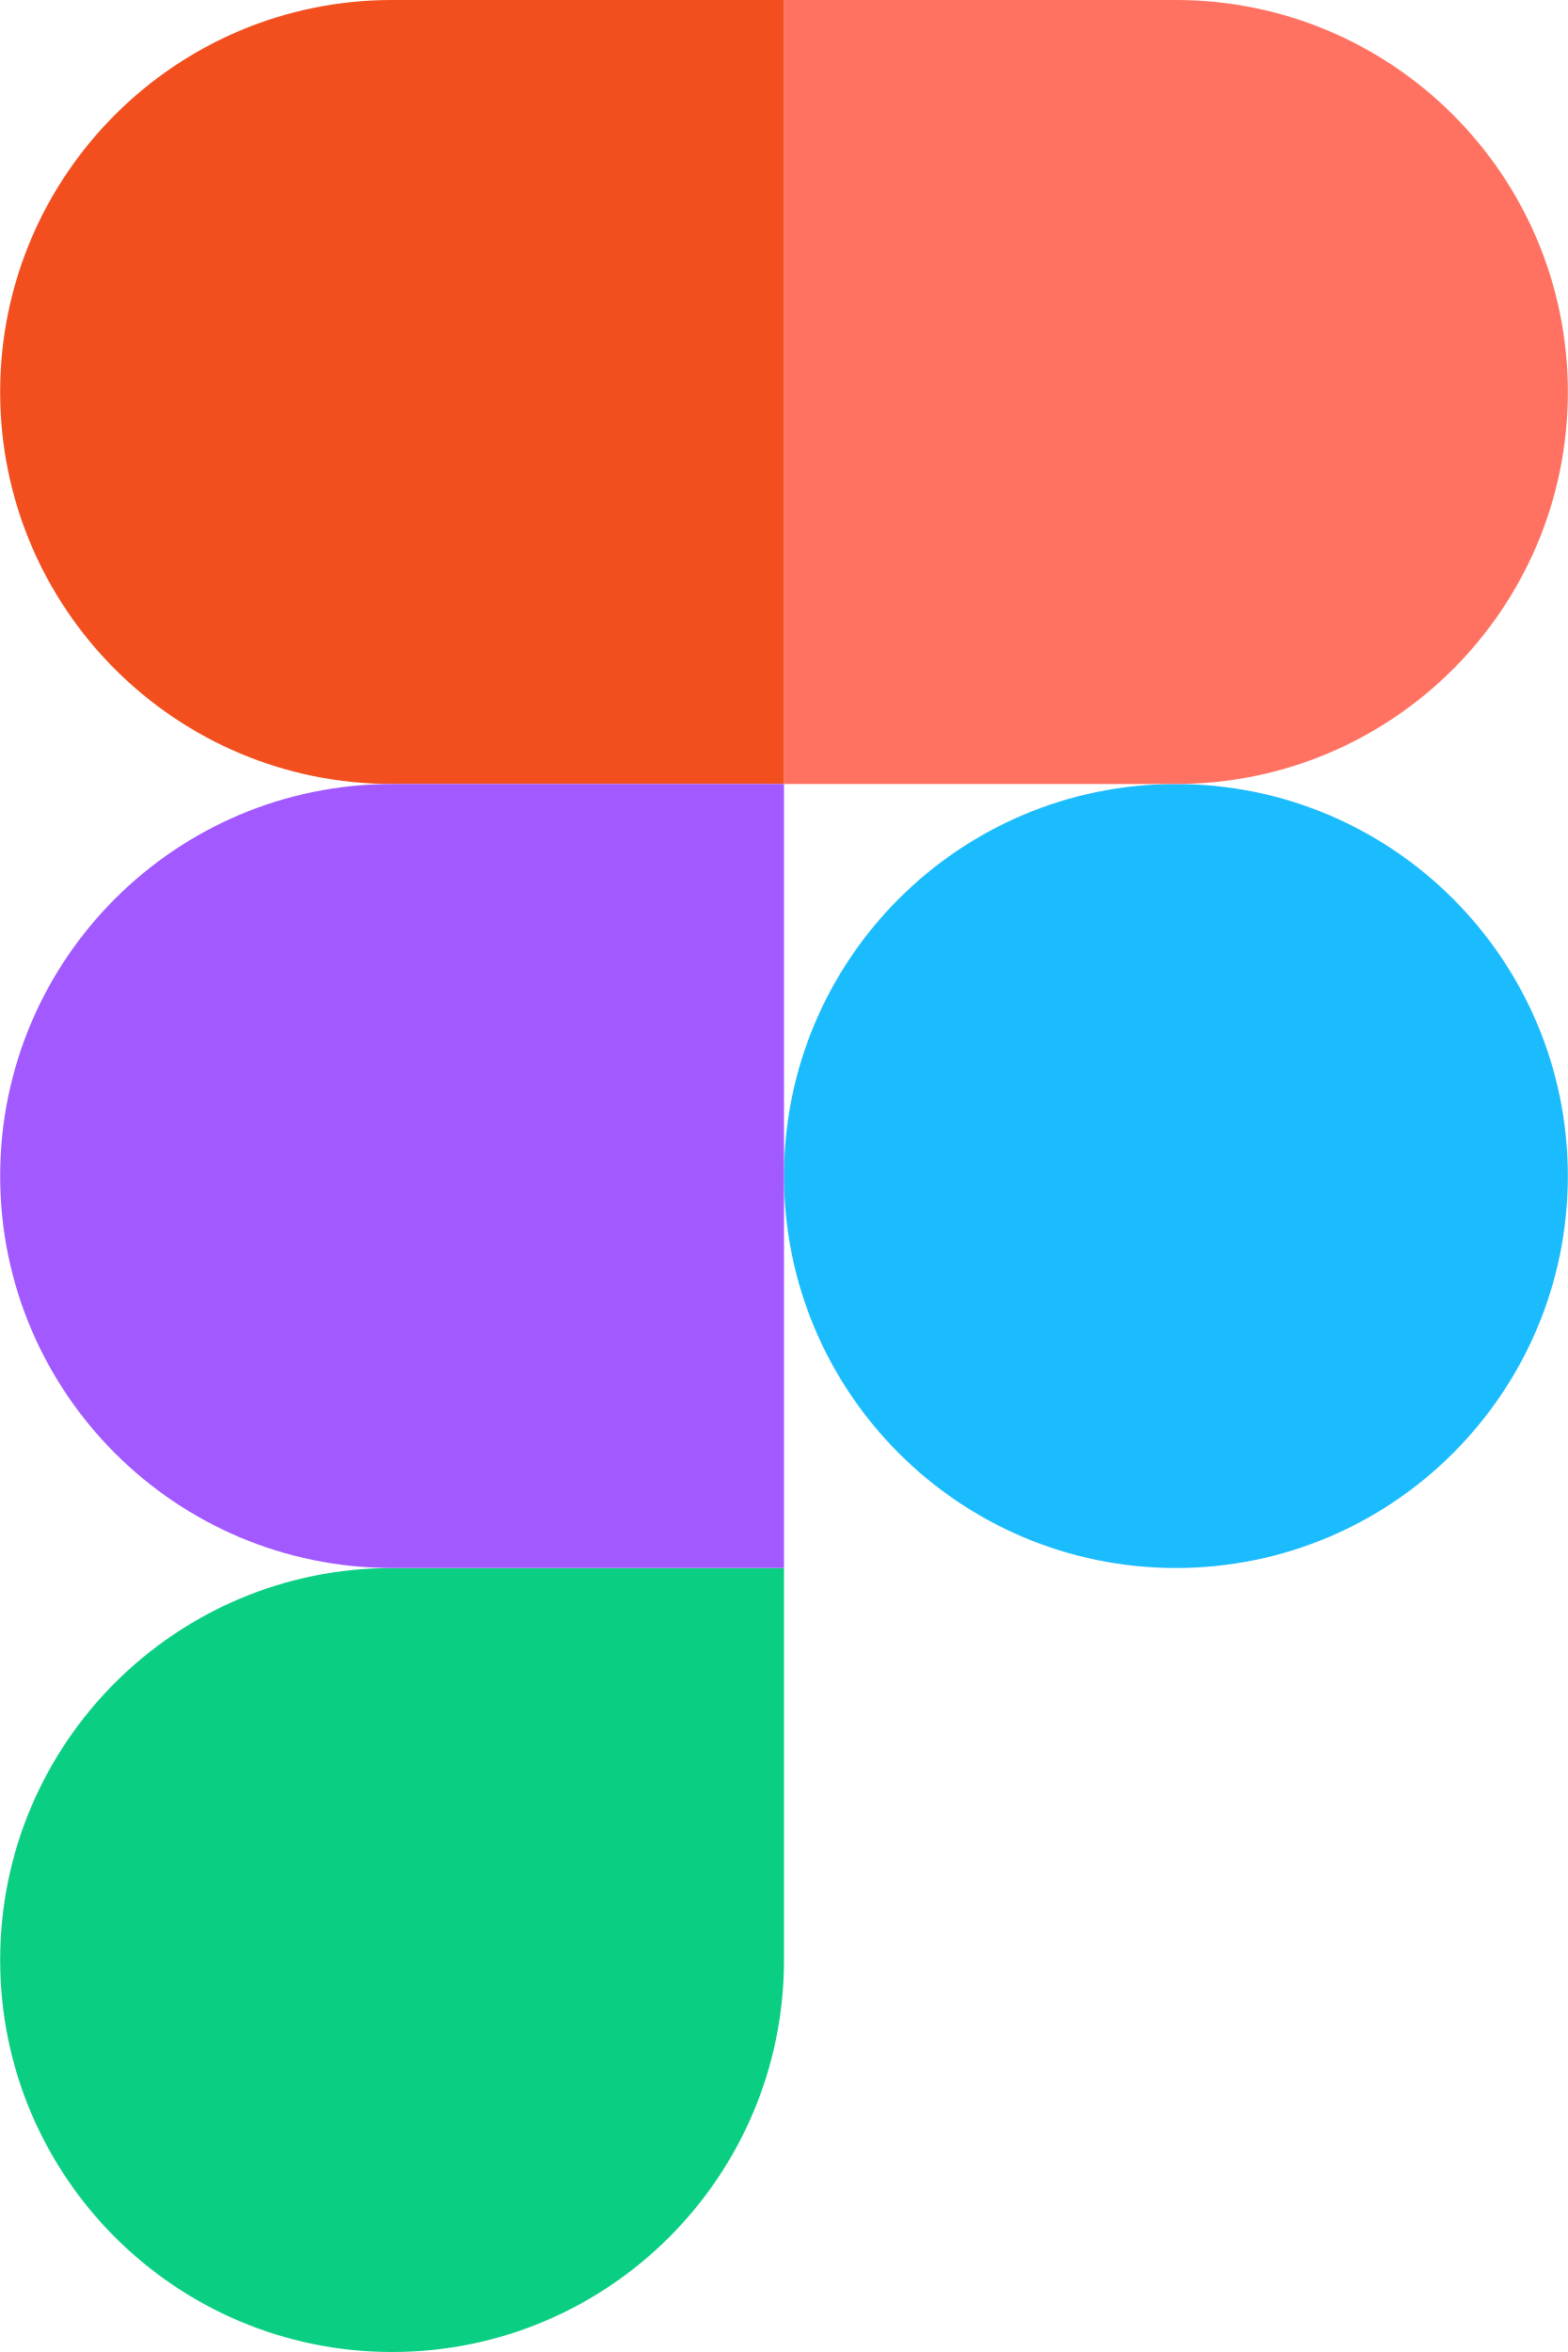
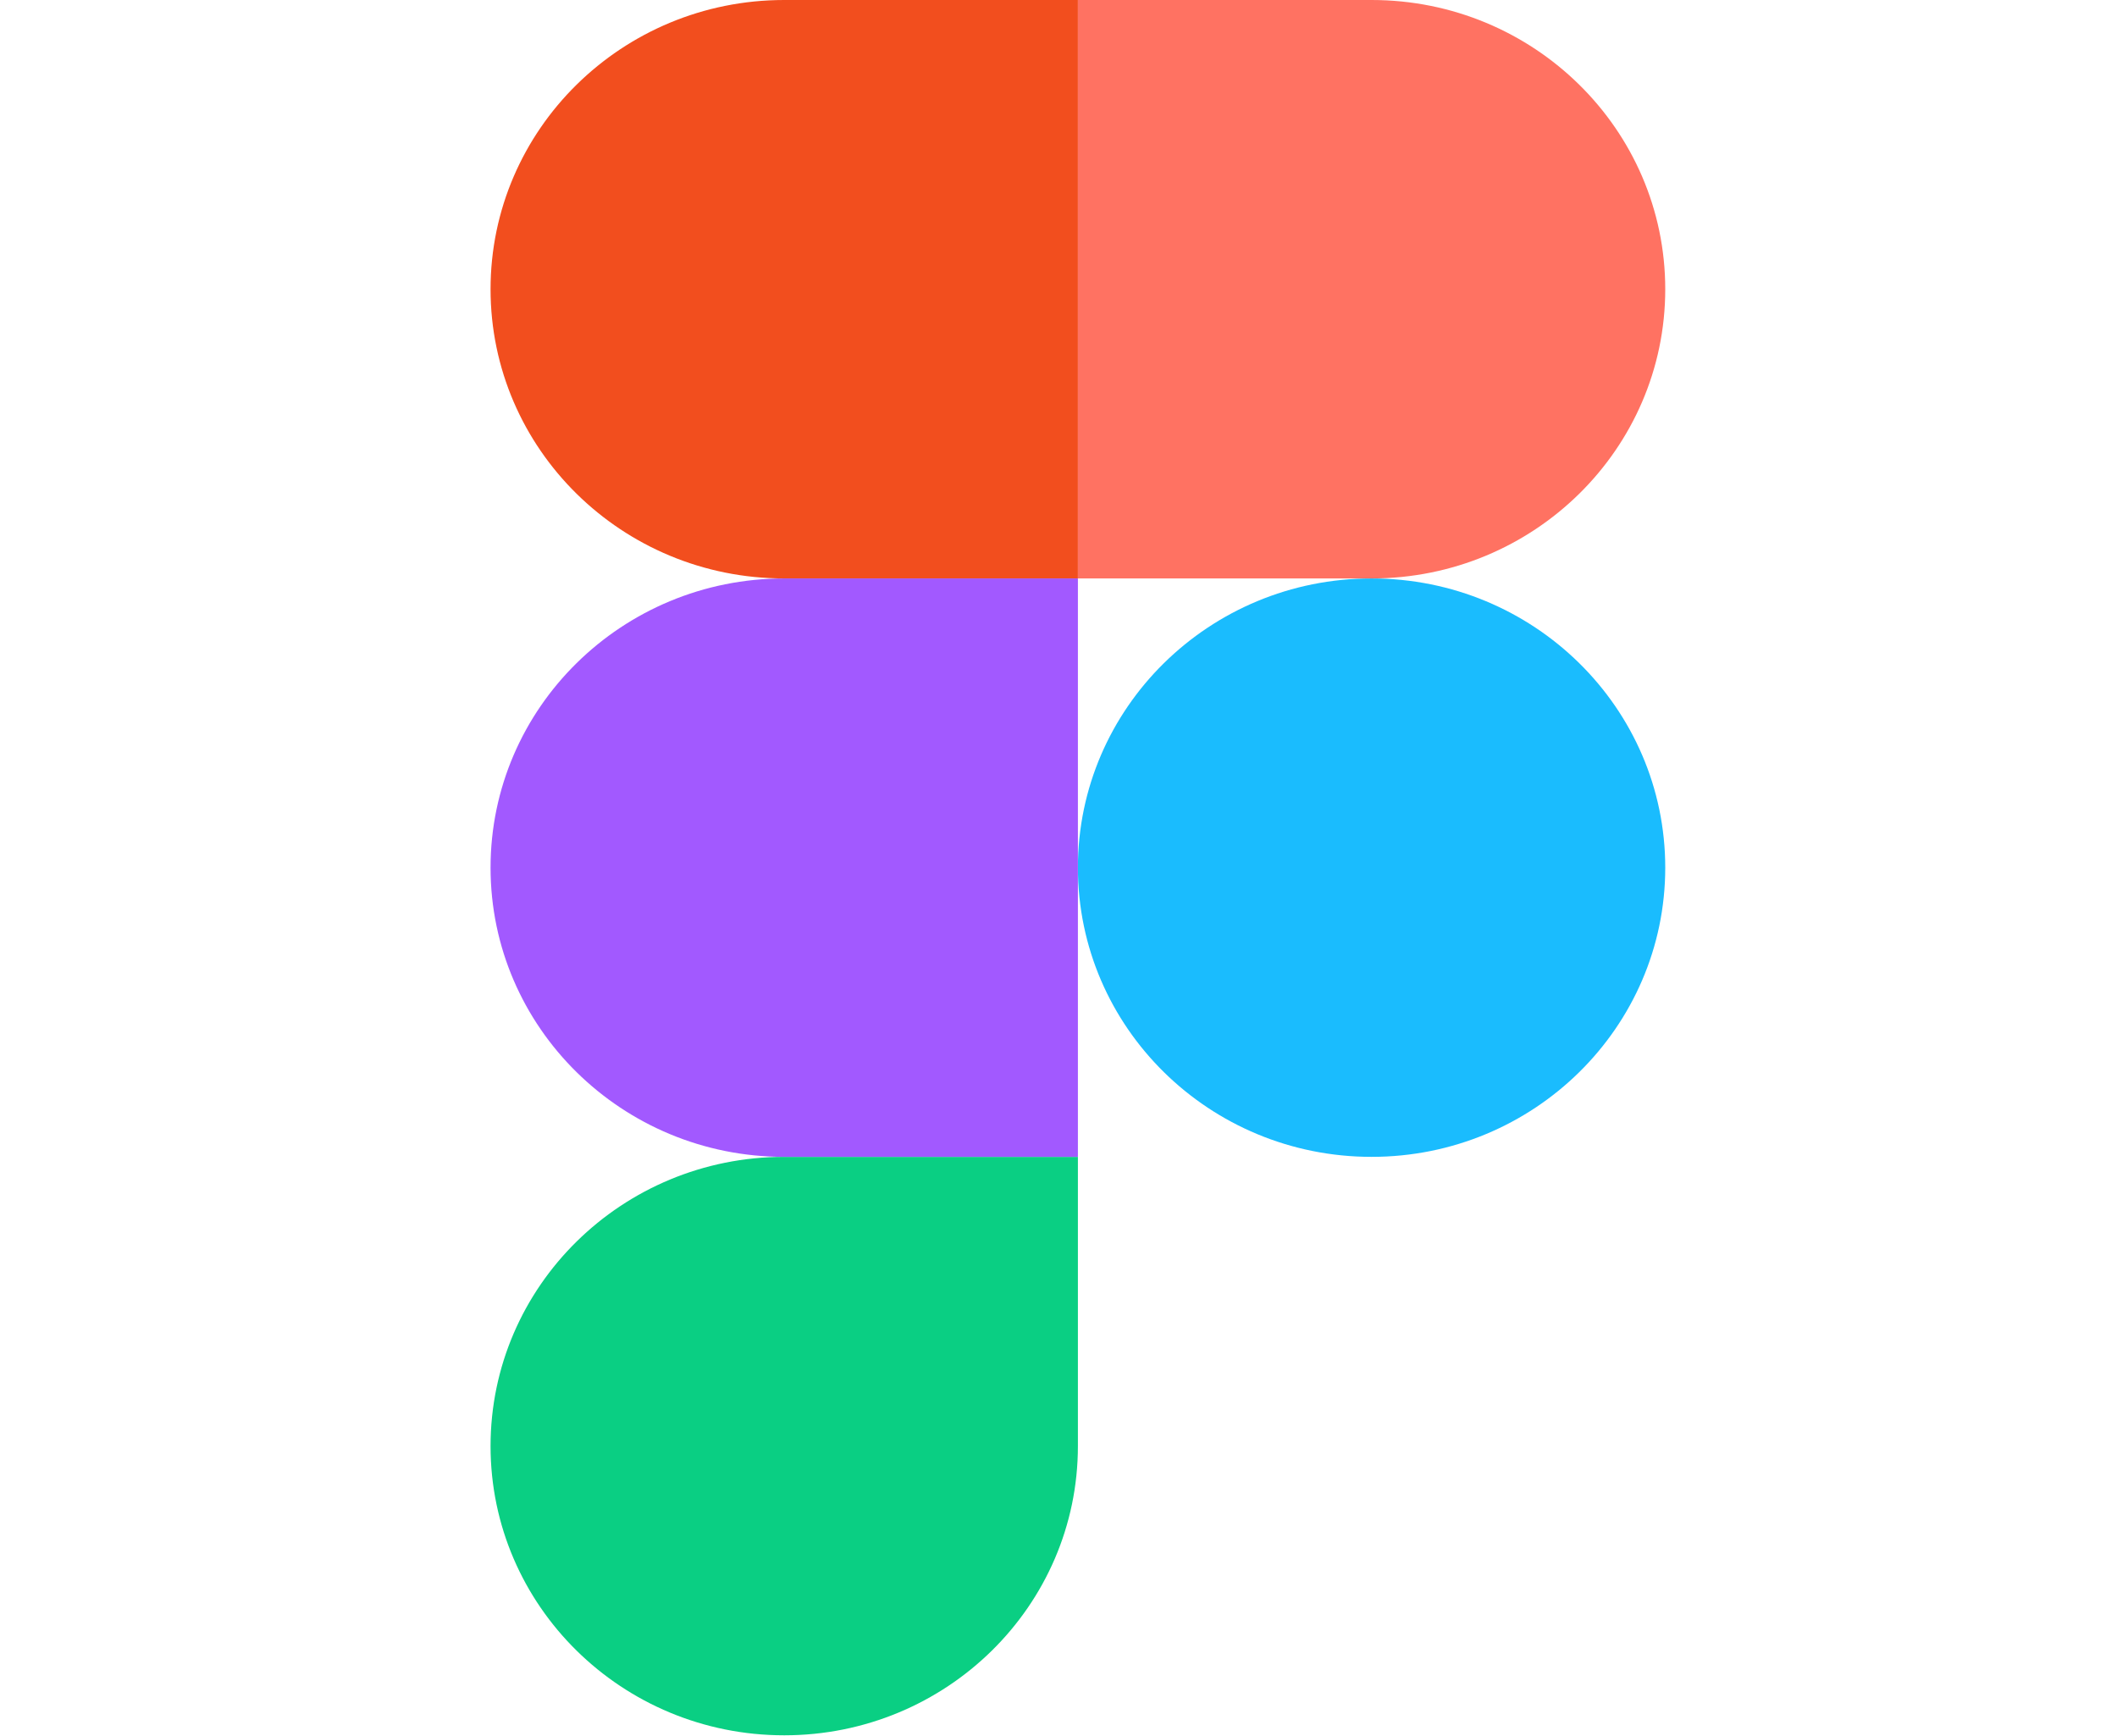
- <svg xmlns="http://www.w3.org/2000/svg" fill="none" height="2500" width="1667" viewBox="1.466 2.199 285.068 427.602">
-   <path d="M1.466 2.2h285.068V429.8H1.466z" stroke-width="3" />
-   <path d="M144 216c0-39.359 31.907-71.267 71.267-71.267 39.359 0 71.267 31.908 71.267 71.267 0 39.36-31.908 71.267-71.267 71.267C175.907 287.267 144 255.36 144 216z" fill="#1abcfe" />
-   <path d="M1.466 358.534c0-39.359 31.907-71.267 71.267-71.267H144v71.267c0 39.36-31.907 71.267-71.267 71.267S1.466 397.894 1.466 358.534z" fill="#0acf83" />
-   <path d="M144 2.2v142.533h71.267c39.36 0 71.267-31.907 71.267-71.267S254.627 2.2 215.267 2.2z" fill="#ff7262" />
-   <path d="M1.466 73.466c0 39.36 31.907 71.267 71.267 71.267H144V2.199H72.733c-39.36 0-71.267 31.908-71.267 71.267z" fill="#f24e1e" />
-   <path d="M1.466 216c0 39.36 31.907 71.267 71.267 71.267H144V144.733H72.733c-39.36 0-71.267 31.908-71.267 71.267z" fill="#a259ff" />
+ <svg xmlns="http://www.w3.org/2000/svg" width="61" height="50" viewBox="0 0 61 50" fill="none">
+   <path d="M31.059 25C31.059 20.398 34.848 16.667 39.521 16.667C44.195 16.667 47.983 20.398 47.983 25C47.983 29.602 44.195 33.333 39.521 33.333C34.848 33.333 31.059 29.602 31.059 25Z" fill="#1ABCFE" />
+   <path d="M14.135 41.667C14.135 37.064 17.924 33.333 22.597 33.333H31.059V41.667C31.059 46.269 27.271 50 22.597 50C17.924 50 14.135 46.269 14.135 41.667Z" fill="#0ACF83" />
+   <path d="M31.059 0V16.667H39.521C44.195 16.667 47.983 12.936 47.983 8.333C47.983 3.731 44.195 0 39.521 0H31.059Z" fill="#FF7262" />
+   <path d="M14.135 8.333C14.135 12.936 17.924 16.667 22.597 16.667H31.059V0H22.597C17.924 0 14.135 3.731 14.135 8.333Z" fill="#F24E1E" />
+   <path d="M14.135 25C14.135 29.602 17.924 33.333 22.597 33.333H31.059V16.667H22.597C17.924 16.667 14.135 20.398 14.135 25Z" fill="#A259FF" />
</svg>
